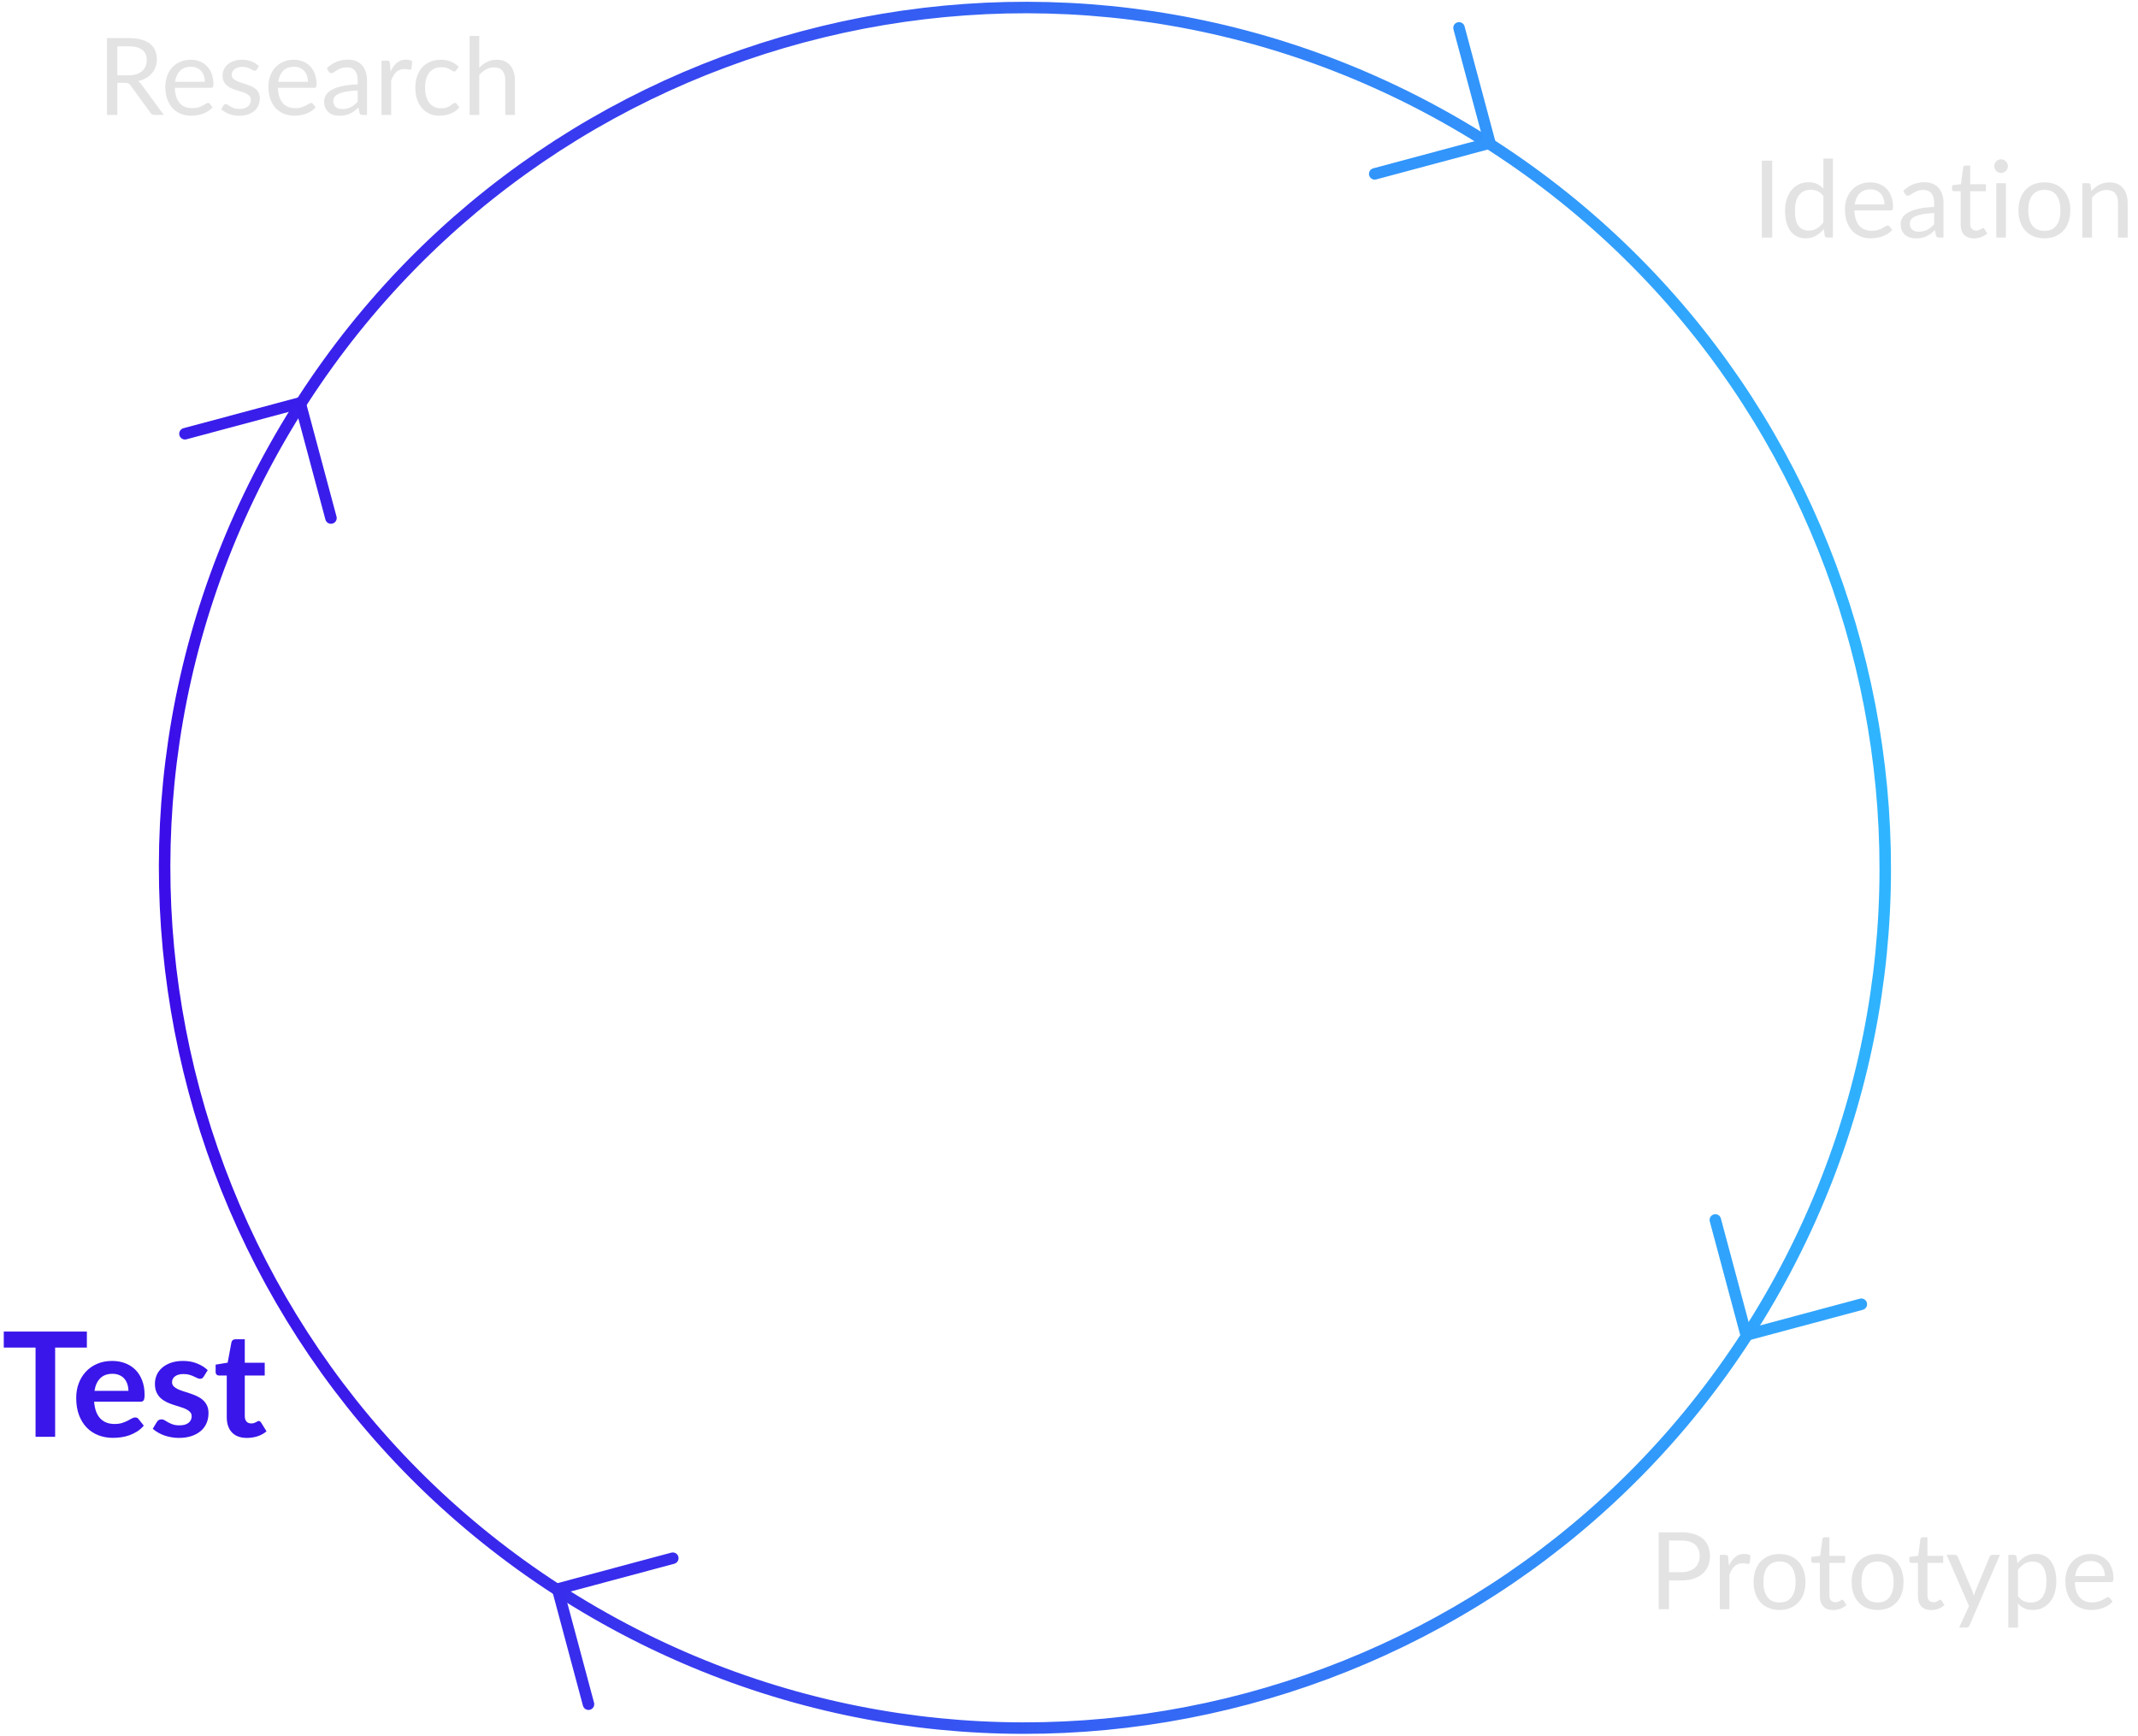
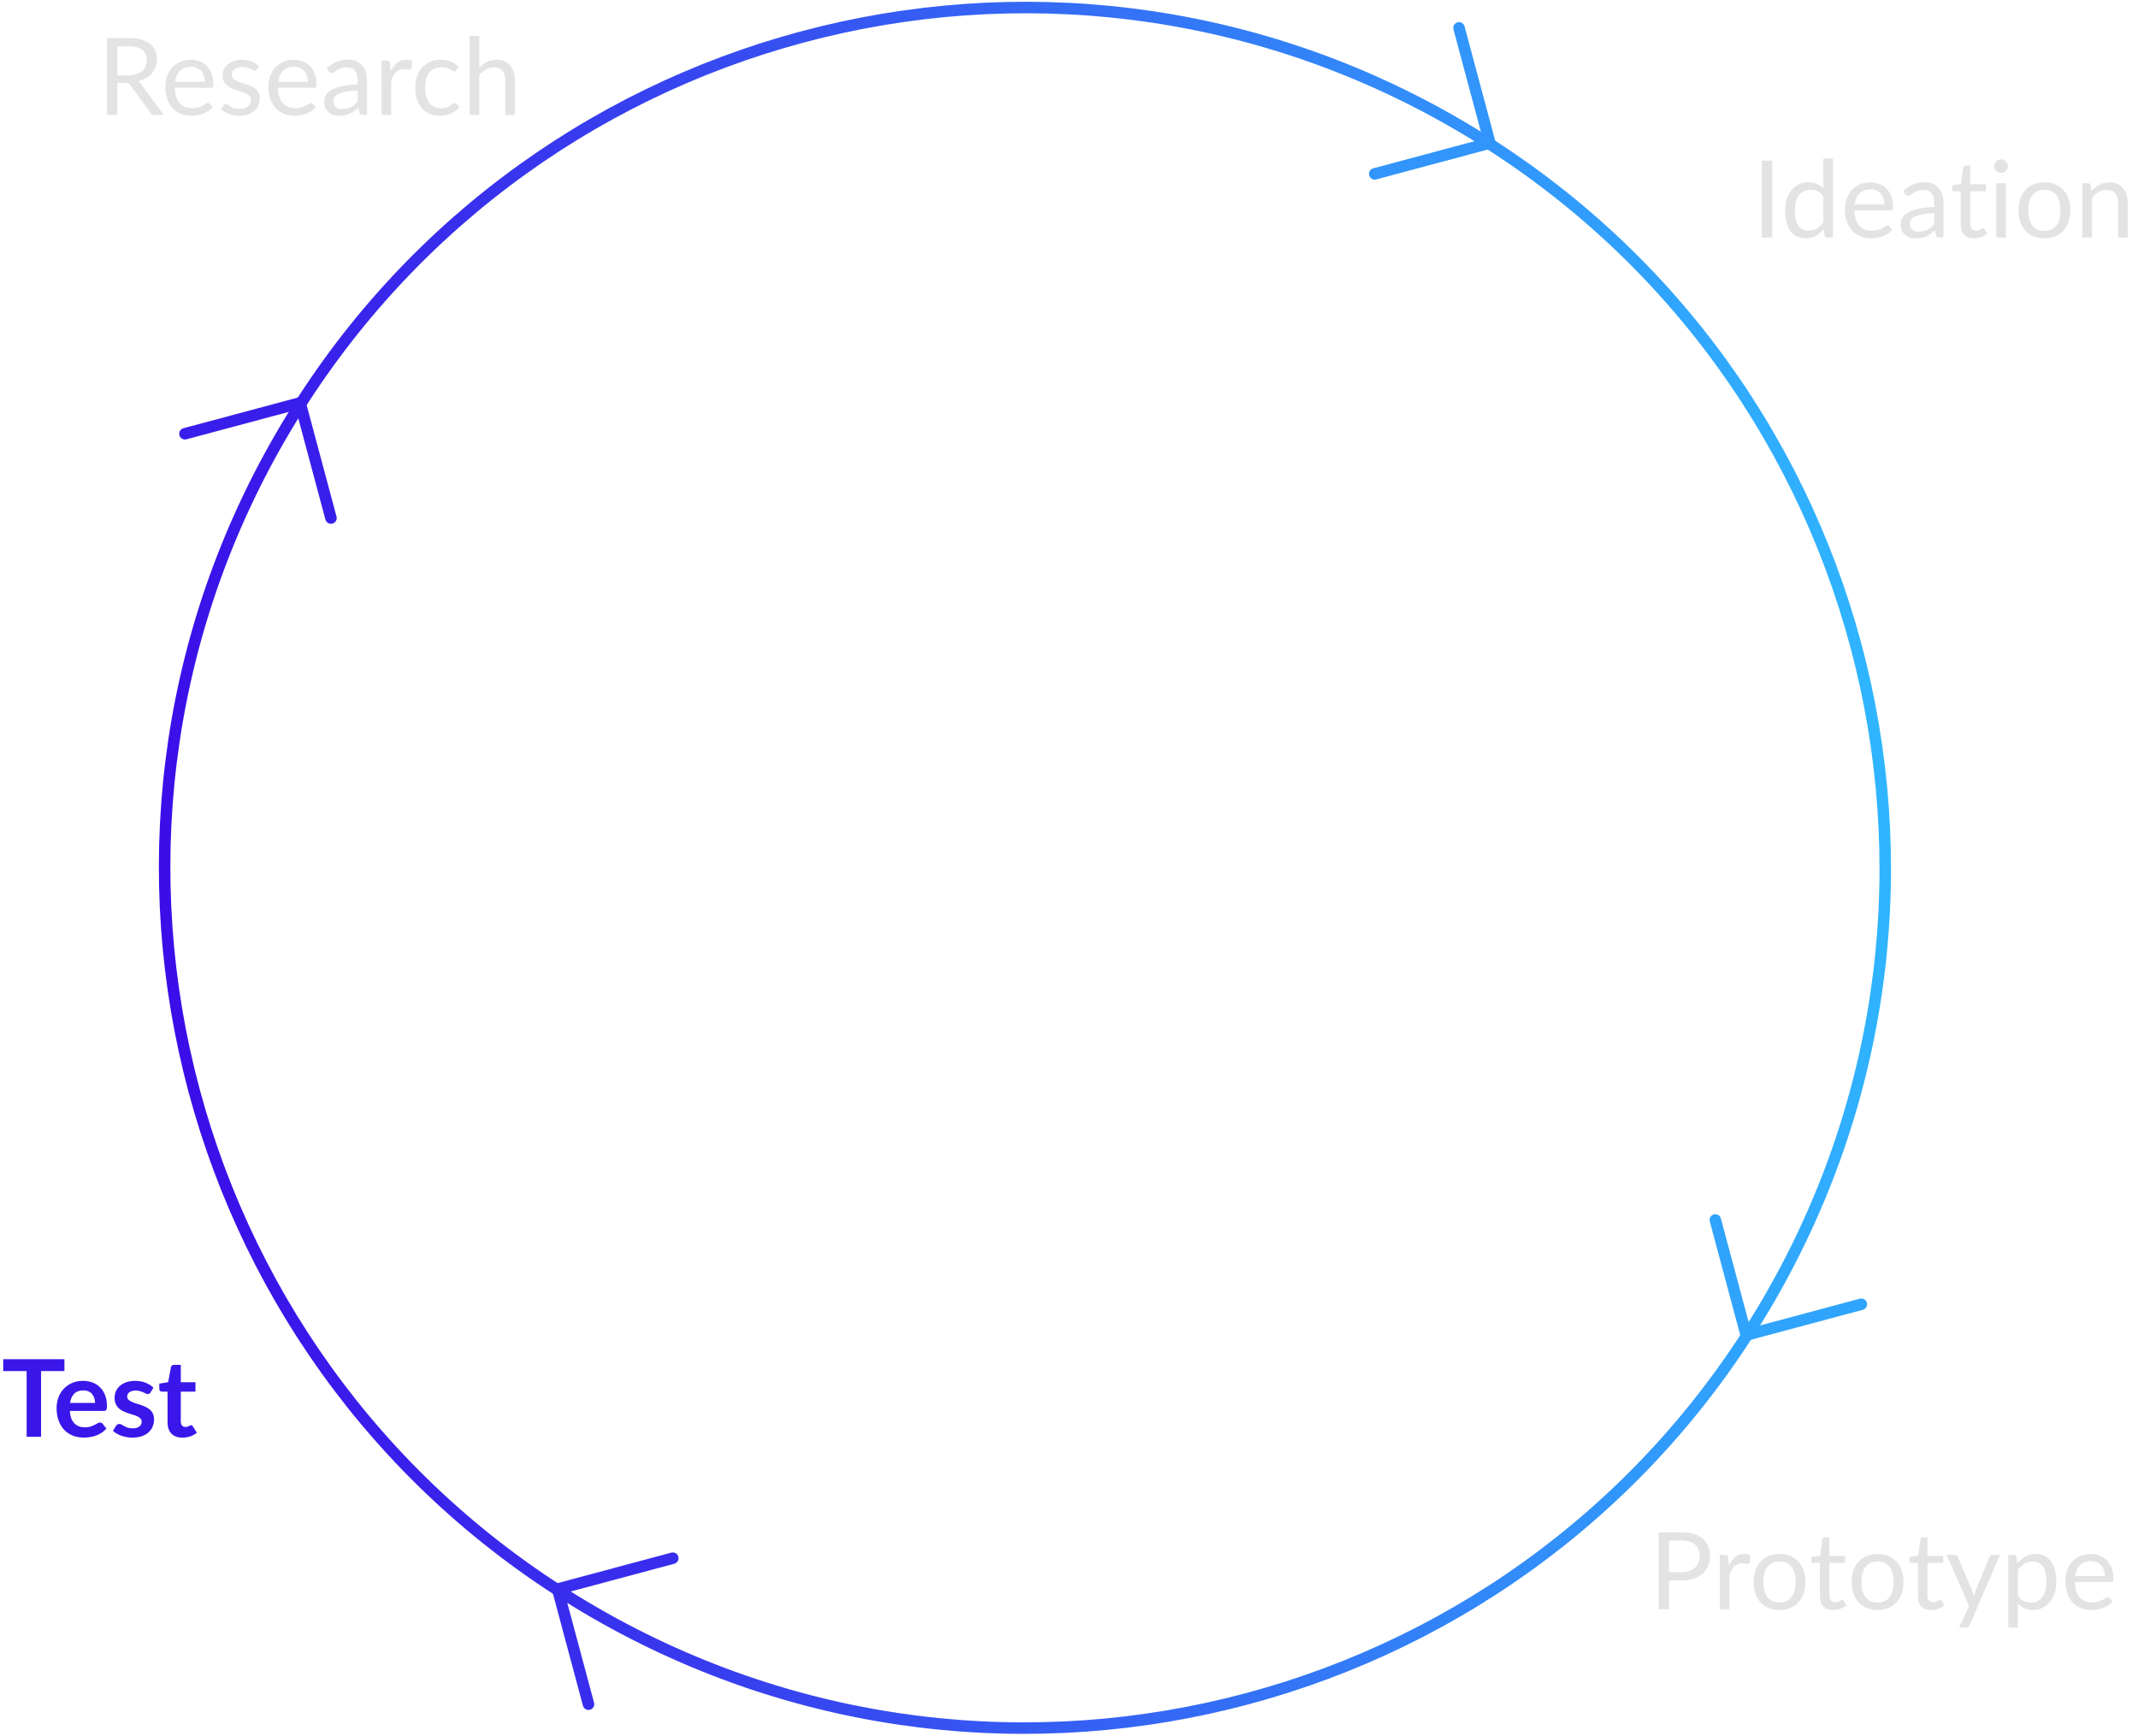
<svg xmlns="http://www.w3.org/2000/svg" width="558px" height="453px" viewBox="0 0 558 453" version="1.1">
  <defs>
    <linearGradient x1="22.173%" y1="7.734%" x2="79.963%" y2="92.425%" id="linearGradient-1">
      <stop stop-color="#2FB7FF" offset="0%" />
      <stop stop-color="#3B09E8" offset="100%" />
    </linearGradient>
  </defs>
  <g id="FOMC" stroke="none" stroke-width="1" fill="none" fill-rule="evenodd">
-     <g id="Desktop-HD-Copy" transform="translate(-2106, -6895)">
-       <g id="design-process-ideation-copy" transform="translate(2036, 6784)">
+     <g id="Desktop-HD-Copy" transform="translate(-2235, -6742)">
+       <g id="design-process-ideation-copy" transform="translate(2165, 6631)">
        <g id="Group" transform="translate(337.4996, 337.5013) rotate(120) translate(-337.4996, -337.5013) translate(90.99964, 91.00133)" stroke-width="3">
          <circle id="Oval" stroke="url(#linearGradient-1)" cx="246.5" cy="246.5" r="224.5" />
          <polyline id="Path" stroke="#391EEB" stroke-linecap="round" transform="translate(247, 471) scale(-1, 1) rotate(-90) translate(-247, -471) " points="225 460 247 482 269 460" />
          <polyline id="Path" stroke="#30A4FC" stroke-linecap="round" transform="translate(247, 22.5) rotate(-90) translate(-247, -22.5) " points="225 11.5 247 33.5 269 11.5" />
          <polyline id="Path" stroke="#3195FB" stroke-linecap="round" transform="translate(22, 247) scale(-1, 1) rotate(-180) translate(-22, -247) " points="0 236 22 258 44 236" />
          <polyline id="Path" stroke="#382DED" stroke-linecap="round" transform="translate(470.5, 247) scale(-1, 1) translate(-470.5, -247) " points="448.5 236 470.5 258 492.5 236" />
        </g>
        <g id="Group" transform="translate(527, 145)" fill="#E3E3E3" font-family="Lato-Regular, Lato" font-size="28" font-weight="normal">
          <text id="Ideation">
            <tspan x="0.257" y="28">Ideation</tspan>
          </text>
        </g>
        <g id="Group" transform="translate(95, 113)" fill="#E3E3E3" font-family="Lato-Regular, Lato" font-size="28" font-weight="normal">
          <text id="Research">
            <tspan x="0.363" y="28">Research</tspan>
          </text>
        </g>
        <g id="Group" transform="translate(500, 503)" fill="#E3E3E3" font-family="Lato-Regular, Lato" font-size="28" font-weight="normal">
          <text id="Prototype">
            <tspan x="0.335" y="28">Prototype</tspan>
          </text>
        </g>
-         <g id="Group" transform="translate(70, 448)" fill="#3A16EA" font-family="Lato-Bold, Lato" font-size="38" font-weight="bold">
+         <g id="Group" transform="translate(70, 458)" fill="#3A16EA" font-family="Lato-Bold, Lato" font-size="28" font-weight="bold">
          <text id="Test">
-             <tspan x="0.421" y="38">Test</tspan>
+             <tspan x="0.421" y="28">Test</tspan>
          </text>
        </g>
      </g>
    </g>
  </g>
</svg>
